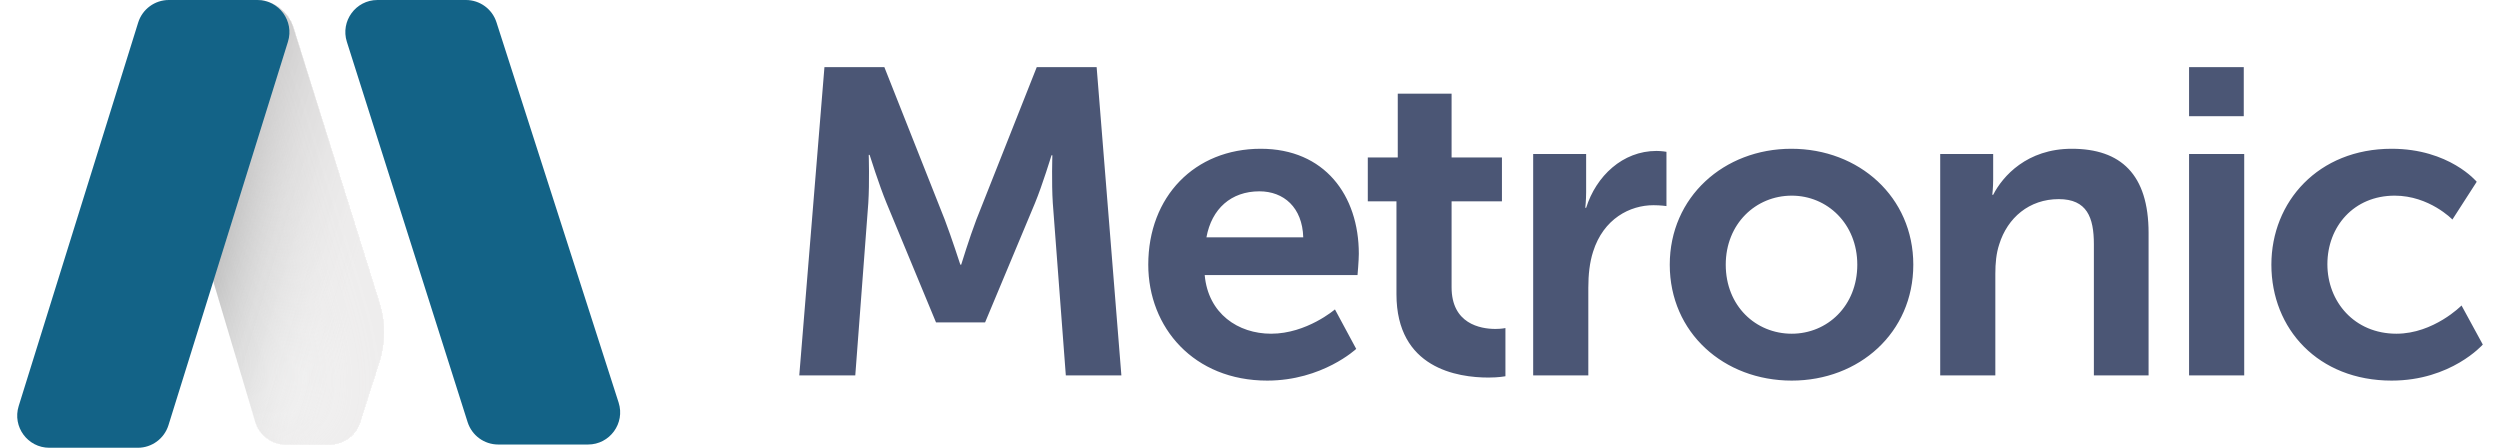
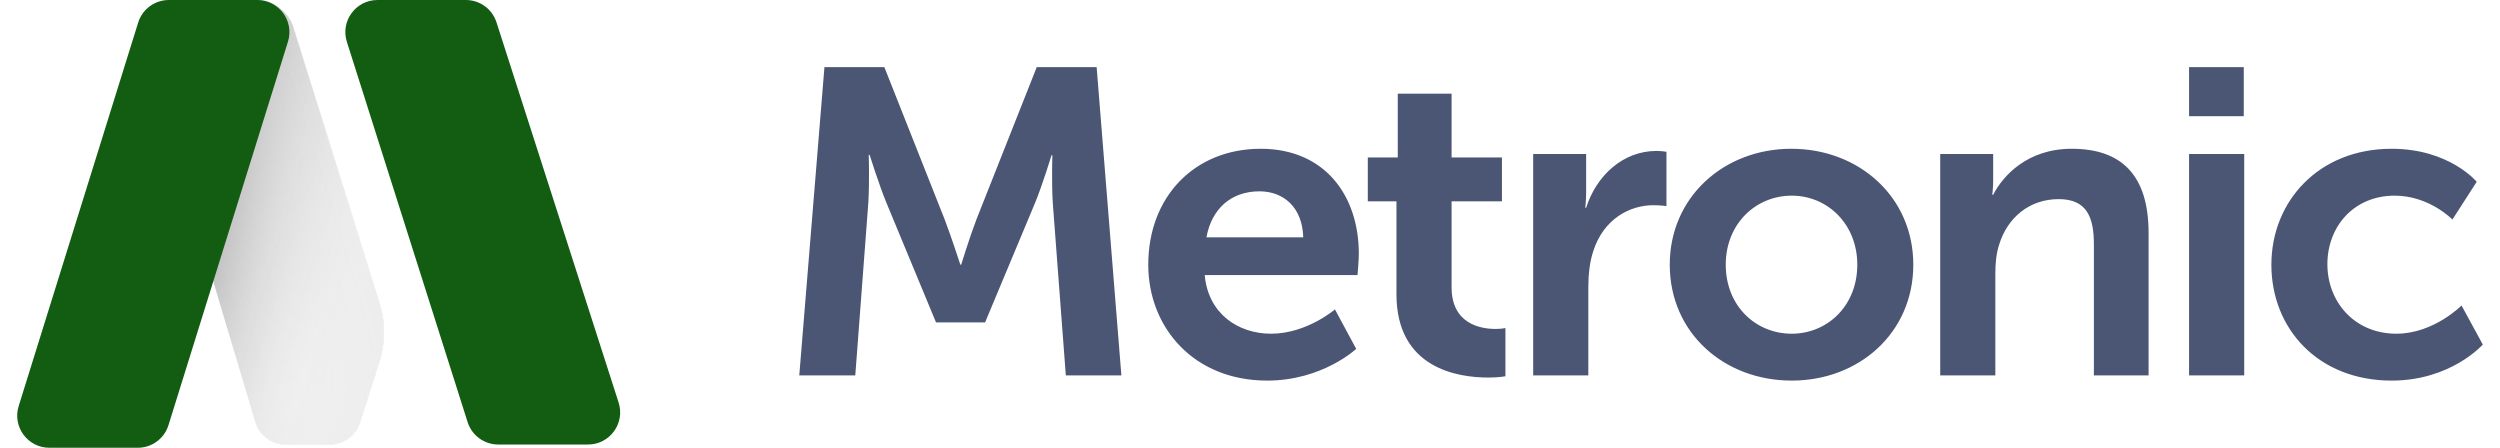
<svg xmlns="http://www.w3.org/2000/svg" width="134" height="24" viewBox="0 0 134 24" fill="none">
-   <path d="M26.611 1.195L33.158 21.578C33.514 22.689 32.685 23.826 31.518 23.826H26.705C25.954 23.826 25.291 23.34 25.064 22.625L18.592 2.243C18.239 1.133 19.068 0 20.233 0H24.972C25.72 0 26.383 0.483 26.611 1.195Z" fill="#136387" />
+   <path d="M26.611 1.195L33.158 21.578C33.514 22.689 32.685 23.826 31.518 23.826H26.705C25.954 23.826 25.291 23.34 25.064 22.625L18.592 2.243C18.239 1.133 19.068 0 20.233 0H24.972C25.72 0 26.383 0.483 26.611 1.195Z" fill="#125D12" />
  <g filter="url(#filter0_i_2746_1555)">
    <path d="M20.343 16.27L15.727 1.485C15.451 0.601 14.633 0 13.708 0C12.582 0 11.653 0.883 11.596 2.007L11.033 13.059C11.013 13.452 11.06 13.845 11.173 14.221L13.679 22.598C13.897 23.327 14.567 23.826 15.328 23.826H17.657C18.407 23.826 19.07 23.341 19.298 22.627L20.334 19.379C20.656 18.368 20.659 17.283 20.343 16.27Z" fill="#F4F4F4" />
    <path d="M20.343 16.27L15.727 1.485C15.451 0.601 14.633 0 13.708 0C12.582 0 11.653 0.883 11.596 2.007L11.033 13.059C11.013 13.452 11.06 13.845 11.173 14.221L13.679 22.598C13.897 23.327 14.567 23.826 15.328 23.826H17.657C18.407 23.826 19.07 23.341 19.298 22.627L20.334 19.379C20.656 18.368 20.659 17.283 20.343 16.27Z" fill="url(#paint0_linear_2746_1555)" />
  </g>
-   <path d="M9.05 0H13.791C14.952 0 15.78 1.126 15.435 2.234L9.03 22.79C8.805 23.51 8.139 24 7.386 24H2.645C1.484 24 0.656 22.875 1.001 21.766L7.406 1.21C7.631 0.49 8.297 0 9.05 0Z" fill="#136387" />
+   <path d="M9.05 0H13.791C14.952 0 15.78 1.126 15.435 2.234L9.03 22.79C8.805 23.51 8.139 24 7.386 24H2.645C1.484 24 0.656 22.875 1.001 21.766L7.406 1.21C7.631 0.49 8.297 0 9.05 0Z" fill="#125D12" />
  <path d="M42.841 20.12H45.843L46.541 10.883C46.611 9.789 46.564 8.3 46.564 8.3H46.611C46.611 8.3 47.122 9.929 47.518 10.883L50.171 17.282H52.8L55.476 10.883C55.871 9.929 56.36 8.323 56.36 8.323H56.407C56.407 8.323 56.36 9.789 56.43 10.883L57.128 20.12H60.106L58.78 3.6H55.569L52.335 11.767C51.962 12.744 51.52 14.187 51.52 14.187H51.474C51.474 14.187 51.008 12.744 50.636 11.767L47.402 3.6H44.19L42.841 20.12ZM61.547 14.187C61.547 17.561 63.99 20.4 67.923 20.4C70.878 20.4 72.693 18.701 72.693 18.701L71.553 16.584C71.553 16.584 70.04 17.887 68.132 17.887C66.364 17.887 64.758 16.816 64.572 14.745H72.763C72.763 14.745 72.833 13.954 72.833 13.605C72.833 10.464 70.994 7.974 67.574 7.974C64.037 7.974 61.547 10.534 61.547 14.187ZM64.665 12.721C64.945 11.185 65.992 10.255 67.504 10.255C68.807 10.255 69.808 11.115 69.854 12.721H64.665ZM74.85 15.769C74.85 19.748 78.131 20.237 79.783 20.237C80.342 20.237 80.691 20.167 80.691 20.167V17.584C80.691 17.584 80.481 17.631 80.156 17.631C79.341 17.631 77.805 17.351 77.805 15.397V10.79H80.504V8.44H77.805V5.019H74.92V8.44H73.314V10.79H74.85V15.769ZM82.178 20.12H85.134V15.42C85.134 14.722 85.204 14.07 85.39 13.489C85.948 11.72 87.368 10.999 88.624 10.999C89.019 10.999 89.322 11.046 89.322 11.046V8.137C89.322 8.137 89.066 8.09 88.787 8.09C86.972 8.09 85.552 9.44 85.017 11.139H84.971C84.971 11.139 85.017 10.743 85.017 10.301V8.253H82.178V20.12ZM89.499 14.187C89.499 17.84 92.407 20.4 96.037 20.4C99.644 20.4 102.553 17.84 102.553 14.187C102.553 10.557 99.644 7.974 96.014 7.974C92.407 7.974 89.499 10.557 89.499 14.187ZM92.5 14.187C92.5 12 94.106 10.487 96.037 10.487C97.945 10.487 99.551 12 99.551 14.187C99.551 16.397 97.945 17.887 96.037 17.887C94.106 17.887 92.5 16.397 92.5 14.187ZM103.995 20.12H106.95V14.675C106.95 14.117 106.997 13.582 107.16 13.093C107.602 11.674 108.765 10.673 110.348 10.673C111.86 10.673 112.232 11.651 112.232 13.093V20.12H115.164V12.488C115.164 9.347 113.675 7.974 111.046 7.974C108.649 7.974 107.346 9.44 106.834 10.441H106.787C106.787 10.441 106.834 10.068 106.834 9.626V8.253H103.995V20.12ZM117.334 6.229H120.266V3.6H117.334V6.229ZM117.334 20.12H120.29V8.253H117.334V20.12ZM121.746 14.187C121.746 17.631 124.259 20.4 128.192 20.4C131.379 20.4 133.078 18.468 133.078 18.468L131.938 16.374C131.938 16.374 130.449 17.887 128.447 17.887C126.19 17.887 124.748 16.165 124.748 14.164C124.748 12.139 126.167 10.487 128.354 10.487C130.216 10.487 131.449 11.767 131.449 11.767L132.752 9.743C132.752 9.743 131.286 7.974 128.192 7.974C124.259 7.974 121.746 10.813 121.746 14.187Z" fill="#4B5675" />
  <defs>
    <filter id="filter0_i_2746_1555" x="7.028" y="0" width="13.549" height="26.826" filterUnits="userSpaceOnUse" color-interpolation-filters="sRGB">
      <feFlood flood-opacity="0" result="BackgroundImageFix" />
      <feBlend mode="normal" in="SourceGraphic" in2="BackgroundImageFix" result="shape" />
      <feColorMatrix in="SourceAlpha" type="matrix" values="0 0 0 0 0 0 0 0 0 0 0 0 0 0 0 0 0 0 127 0" result="hardAlpha" />
      <feOffset dx="-4" dy="3" />
      <feGaussianBlur stdDeviation="2" />
      <feComposite in2="hardAlpha" operator="arithmetic" k2="-1" k3="1" />
      <feColorMatrix type="matrix" values="0 0 0 0 0.904 0 0 0 0 0.893 0 0 0 0 0.893 0 0 0 0.4 0" />
      <feBlend mode="normal" in2="shape" result="effect1_innerShadow_2746_1555" />
    </filter>
    <linearGradient id="paint0_linear_2746_1555" x1="12.79" y1="10.546" x2="21.398" y2="13.128" gradientUnits="userSpaceOnUse">
      <stop stop-opacity="0.2" />
      <stop offset="0.911" stop-color="white" stop-opacity="0" />
    </linearGradient>
  </defs>
</svg>
